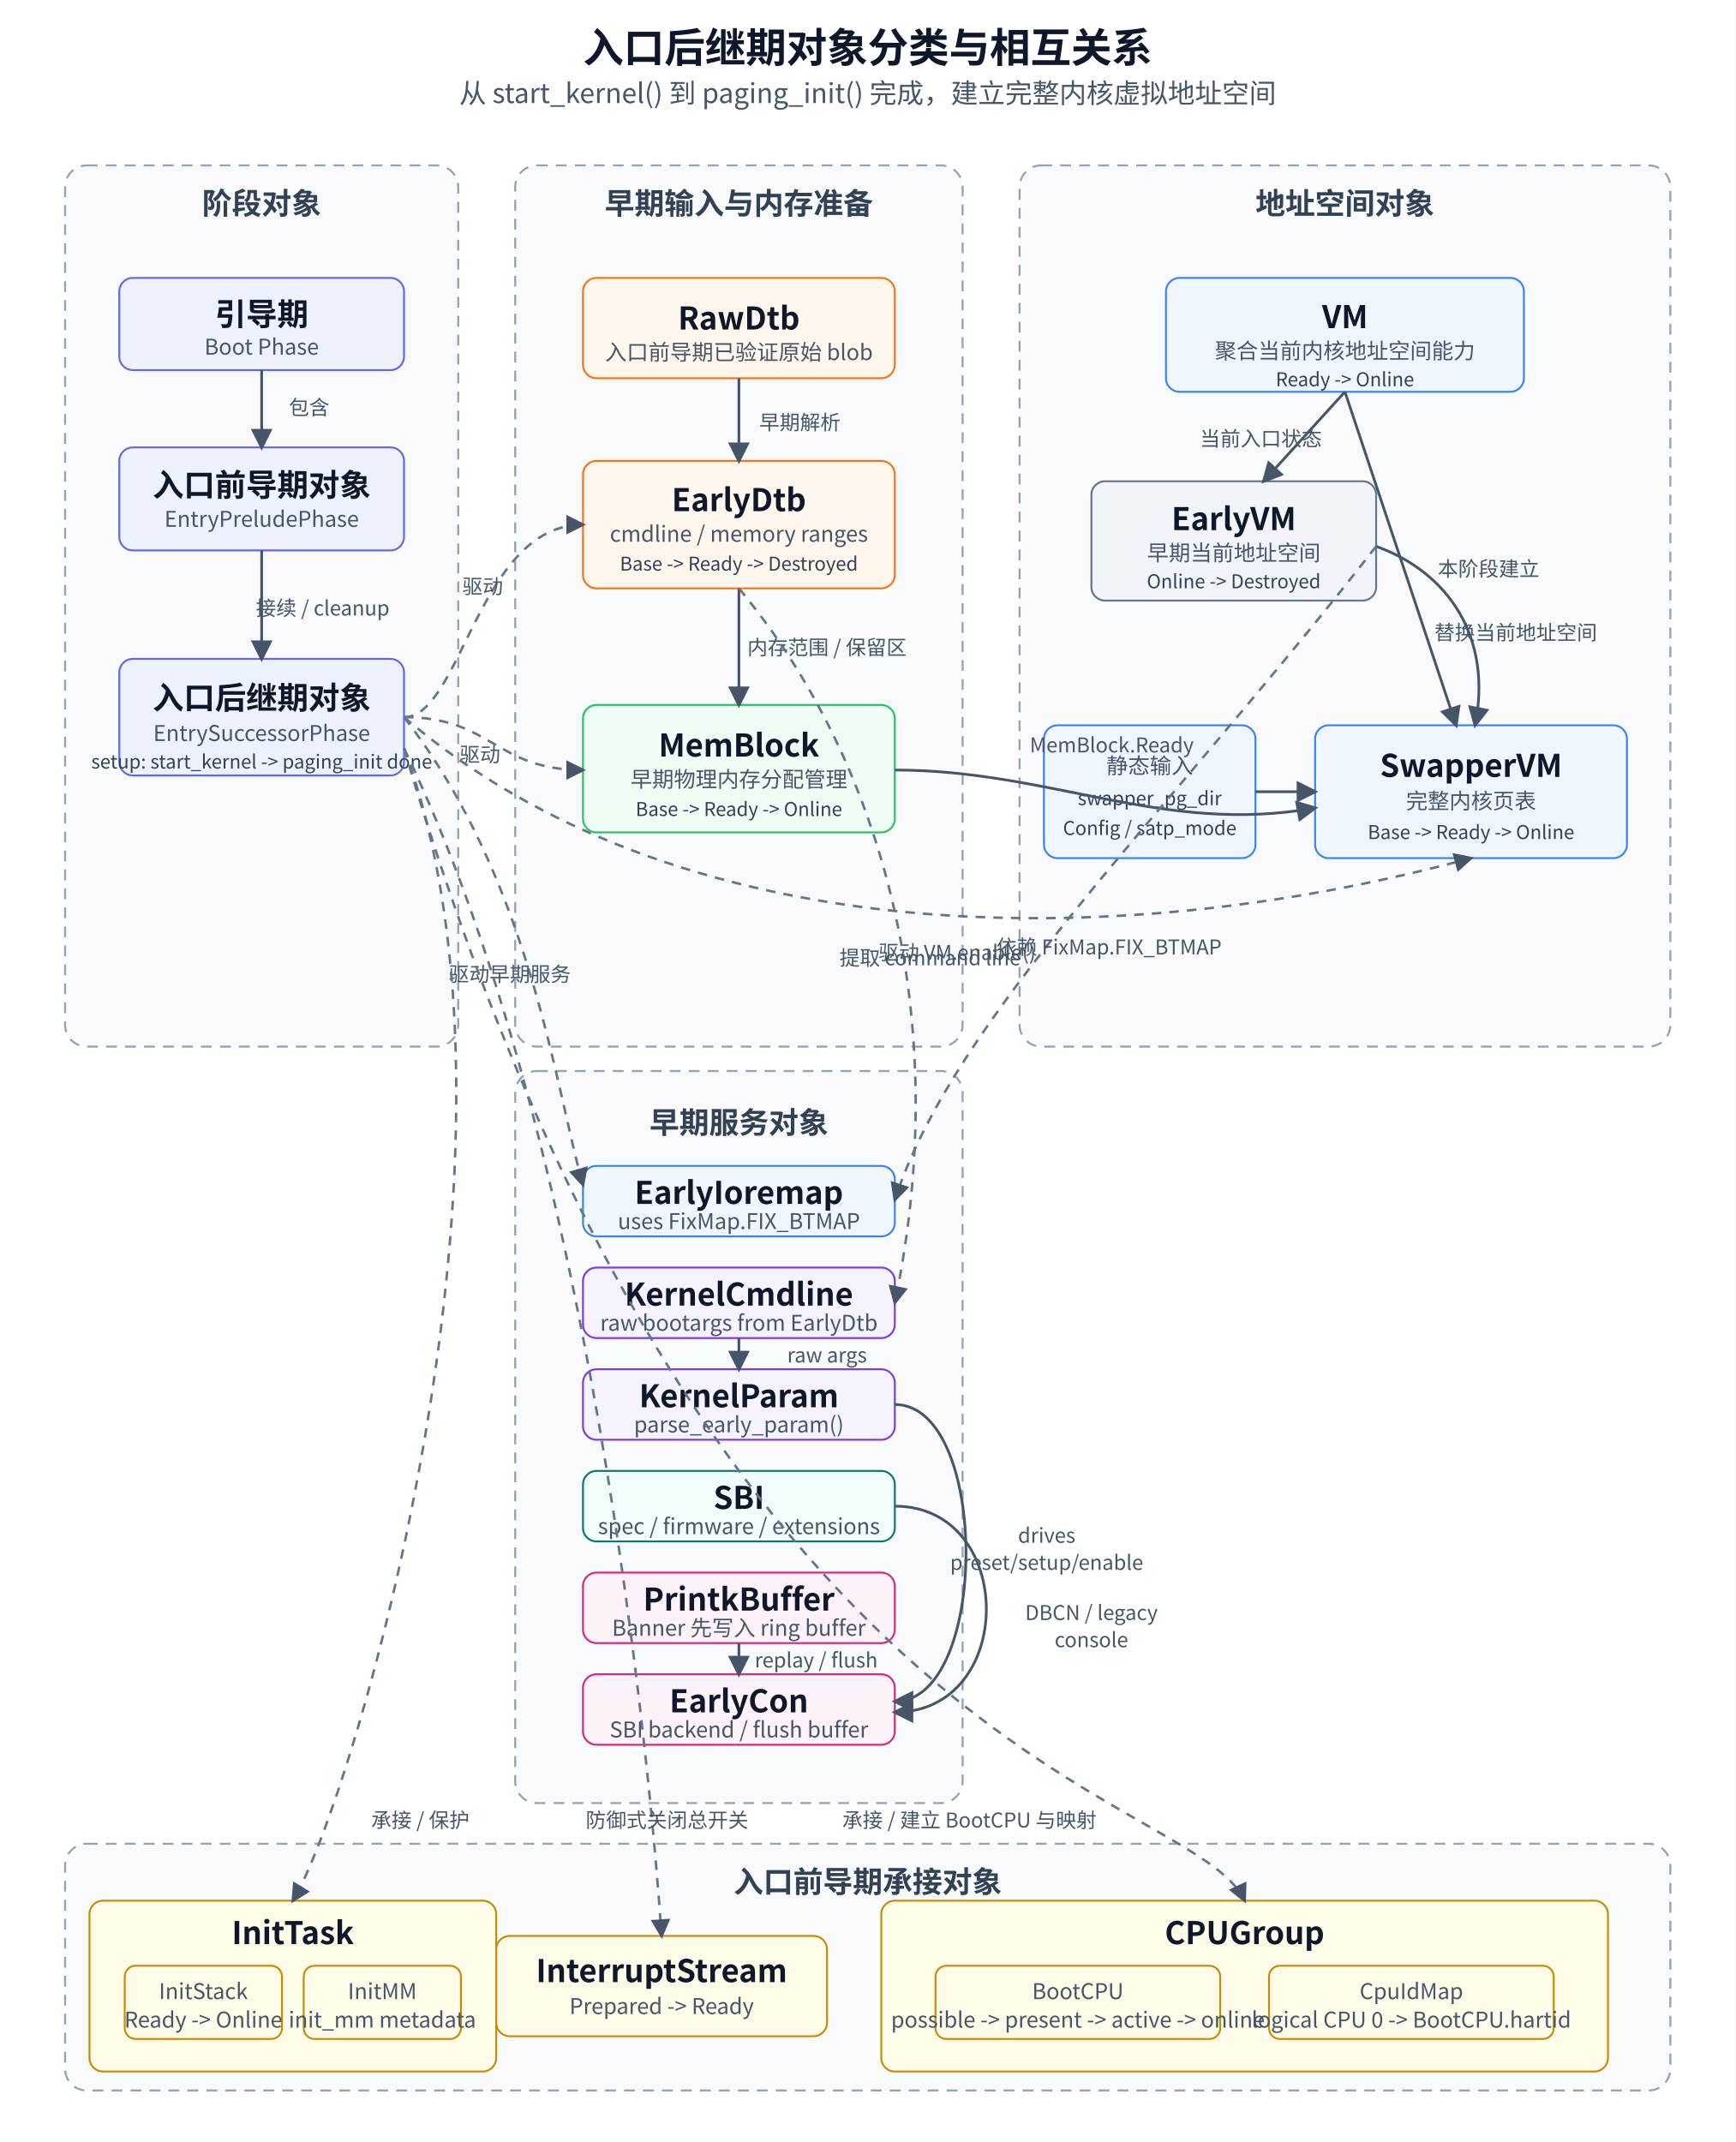
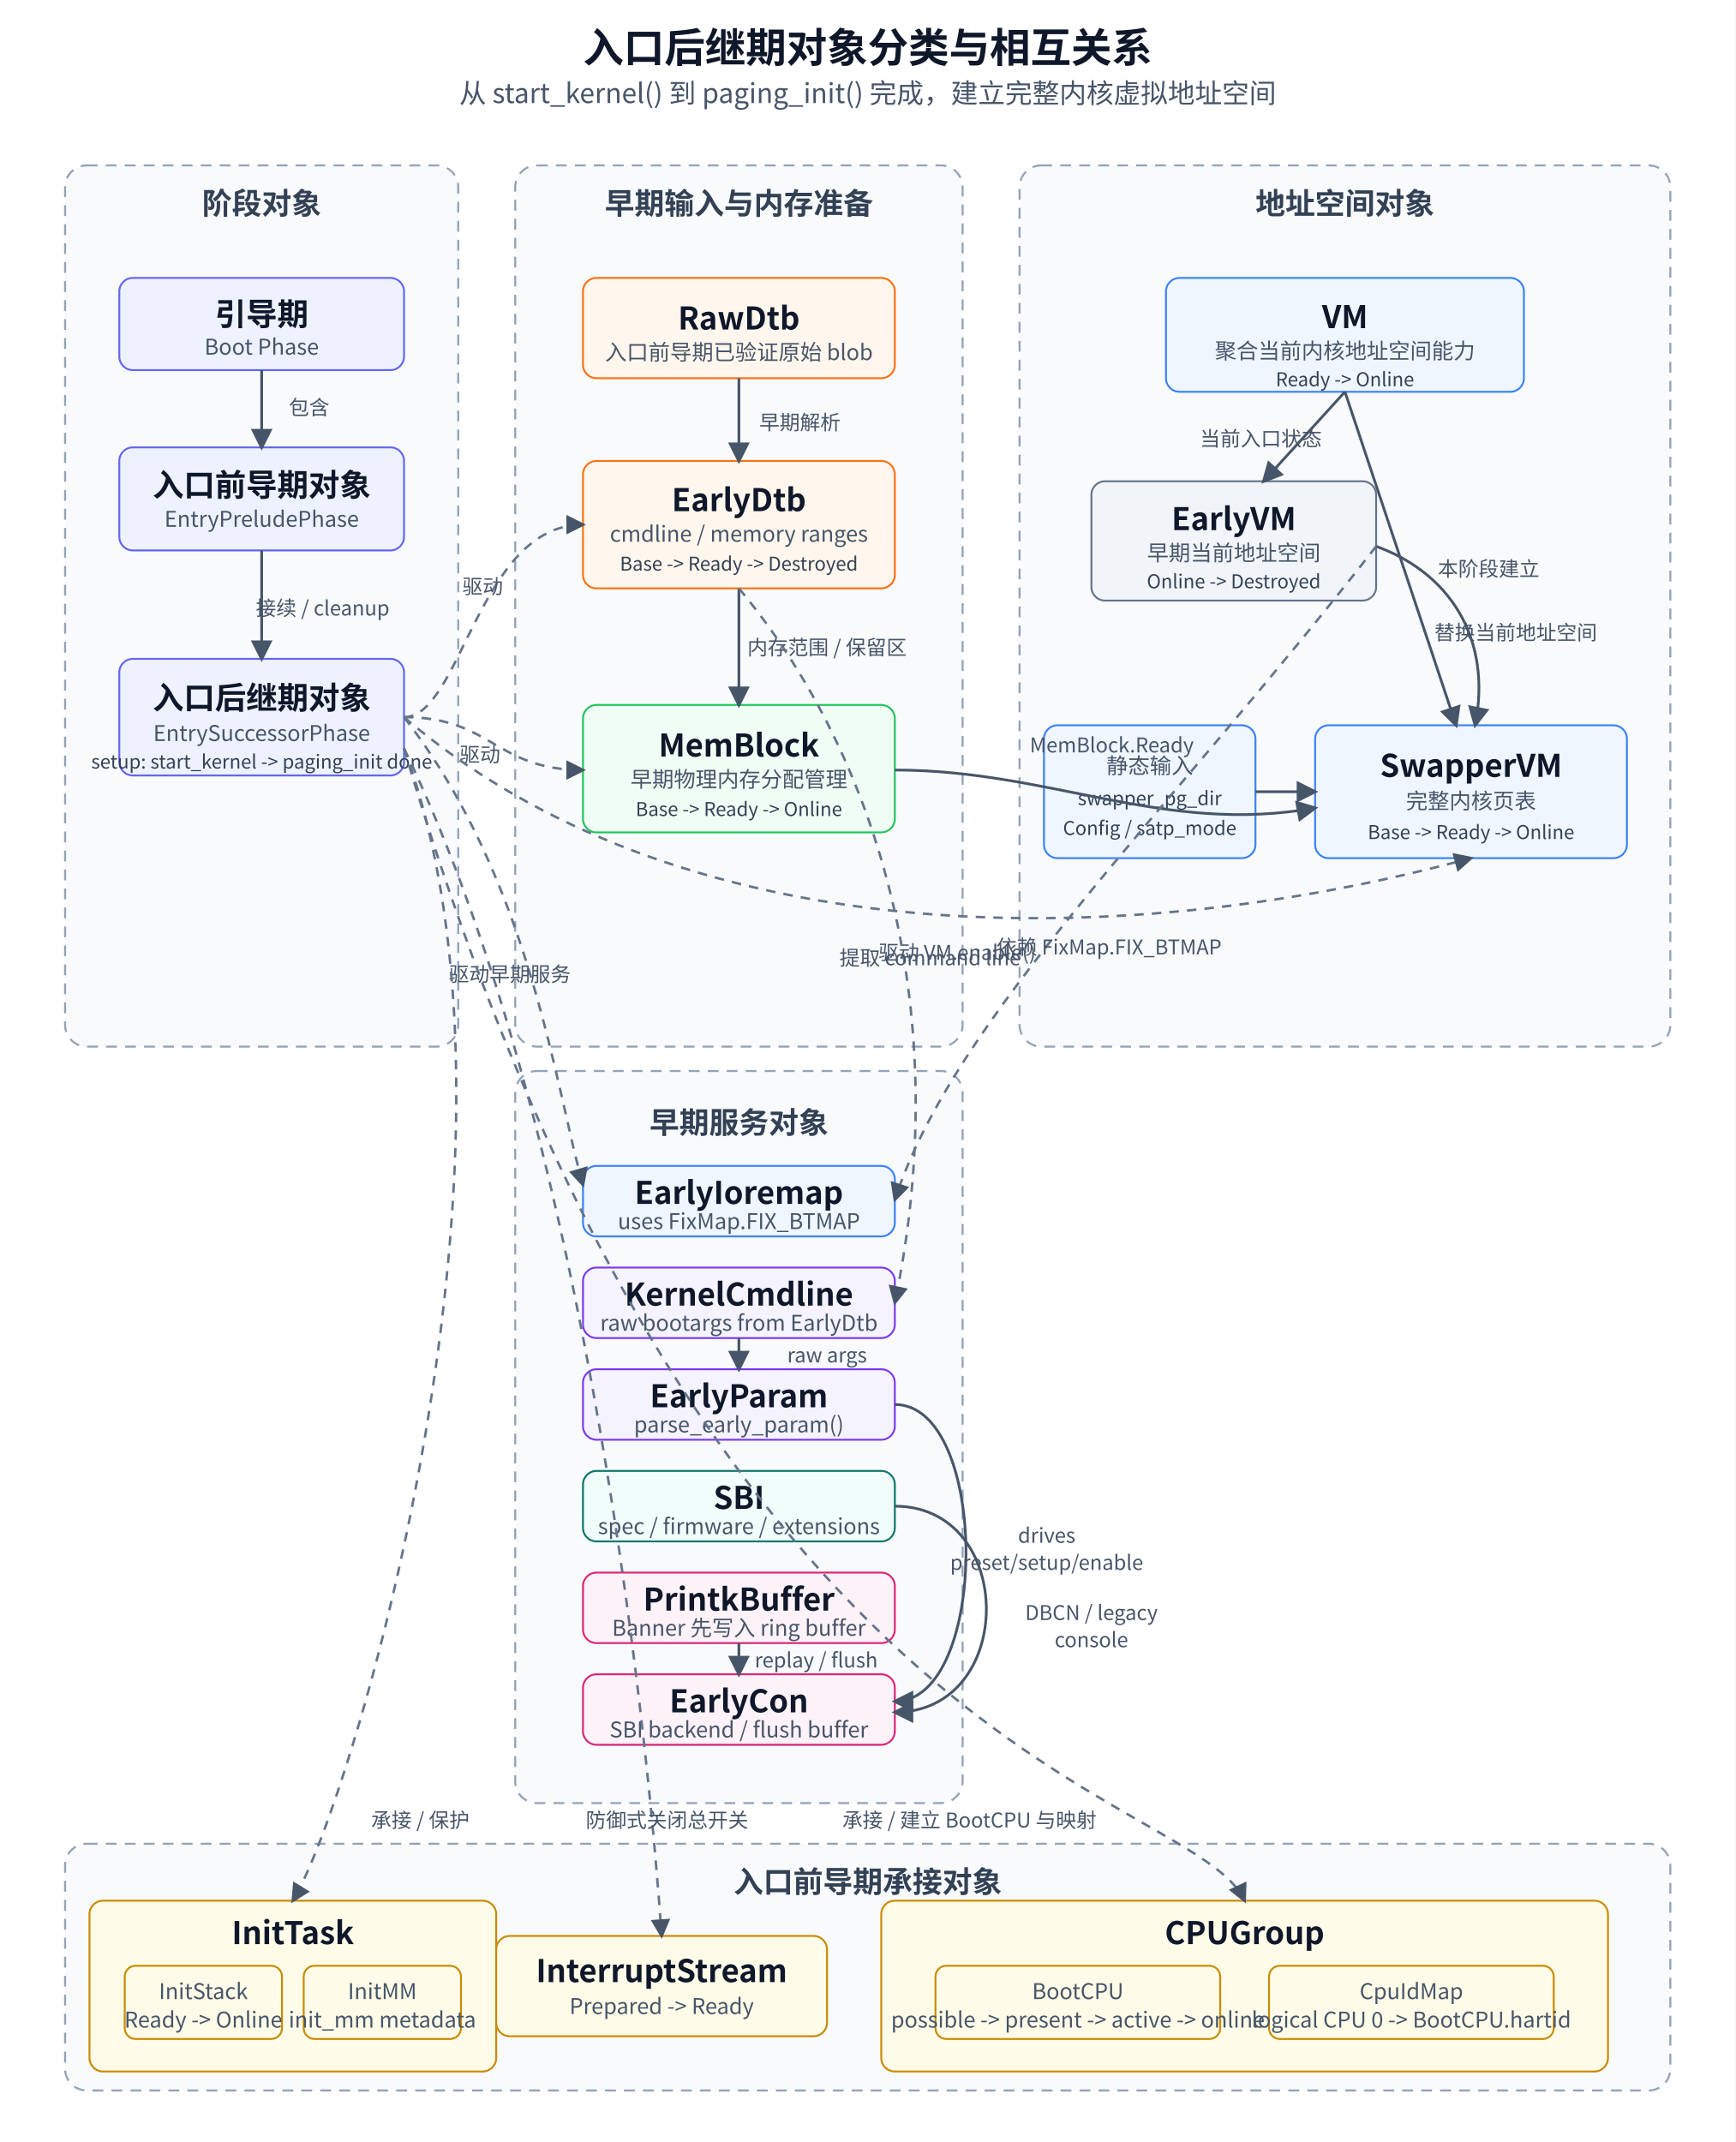
<svg xmlns="http://www.w3.org/2000/svg" width="1280" height="1580" viewBox="0 0 1280 1580" role="img" aria-labelledby="title desc">
  <defs>
    <marker id="arrow" viewBox="0 0 10 10" refX="8.5" refY="5" markerWidth="8" markerHeight="8" orient="auto-start-reverse">
      <path d="M 0 0 L 10 5 L 0 10 z" fill="#475569" />
    </marker>
    <style>
      text {
        font-family: "Microsoft YaHei", "Noto Sans CJK SC", "Source Han Sans SC", Arial, sans-serif;
        fill: #0f172a;
      }
      .title { font-size: 30px; font-weight: 600; }
      .subtitle { font-size: 20px; fill: #475569; }
      .group { fill: #f8fafc; stroke: #94a3b8; stroke-width: 1.5; stroke-dasharray: 8 6; }
      .group-label { font-size: 22px; font-weight: 600; fill: #334155; }
      .box { fill: #ffffff; stroke: #334155; stroke-width: 1.4; }
      .phase { fill: #eef2ff; stroke: #6366f1; }
      .dtb { fill: #fff7ed; stroke: #f97316; }
      .mem { fill: #f0fdf4; stroke: #22c55e; }
      .log { fill: #fdf2f8; stroke: #db2777; }
      .addr { fill: #eff6ff; stroke: #3b82f6; }
      .svc { fill: #f0fdfa; stroke: #0f766e; }
      .param { fill: #f5f3ff; stroke: #7c3aed; }
      .carry { fill: #fefce8; stroke: #ca8a04; }
      .inactive { fill: #f1f5f9; stroke: #64748b; }
      .label { font-size: 23px; font-weight: 600; text-anchor: middle; dominant-baseline: middle; }
      .small { font-size: 16px; fill: #475569; text-anchor: middle; dominant-baseline: middle; }
      .edge { stroke: #475569; stroke-width: 2; fill: none; marker-end: url(#arrow); }
      .edge-soft { stroke: #64748b; stroke-width: 1.8; stroke-dasharray: 7 6; fill: none; marker-end: url(#arrow); }
      .edge-label { font-size: 15px; fill: #475569; text-anchor: middle; }
      .state { font-size: 14px; fill: #334155; text-anchor: middle; dominant-baseline: middle; }
    </style>
  </defs>
  <rect x="0" y="0" width="1280" height="1580" fill="#ffffff" />
  <text x="640" y="46" text-anchor="middle" class="title">入口后继期对象分类与相互关系</text>
  <text x="640" y="76" text-anchor="middle" class="subtitle">从 start_kernel() 到 paging_init() 完成，建立完整内核虚拟地址空间</text>
  <rect x="48" y="122" width="290" height="650" rx="16" class="group" />
  <text x="193" y="158" class="group-label" text-anchor="middle">阶段对象</text>
  <rect x="88" y="205" width="210" height="68" rx="10" class="box phase" />
  <text x="193" y="232" class="label">引导期</text>
  <text x="193" y="256" class="small">Boot Phase</text>
  <rect x="88" y="330" width="210" height="76" rx="10" class="box phase" />
  <text x="193" y="358" class="label">入口前导期对象</text>
  <text x="193" y="383" class="small">EntryPreludePhase</text>
  <rect x="88" y="486" width="210" height="86" rx="10" class="box phase" />
  <text x="193" y="515" class="label">入口后继期对象</text>
  <text x="193" y="541" class="small">EntrySuccessorPhase</text>
  <text x="193" y="562" class="state">setup: start_kernel -&gt; paging_init done</text>
  <path d="M193 273 L193 330" class="edge" />
  <text x="228" y="306" class="edge-label">包含</text>
  <path d="M193 406 L193 486" class="edge" />
  <text x="238" y="454" class="edge-label">接续 / cleanup</text>
  <rect x="380" y="122" width="330" height="650" rx="16" class="group" />
  <text x="545" y="158" class="group-label" text-anchor="middle">早期输入与内存准备</text>
  <rect x="430" y="205" width="230" height="74" rx="10" class="box dtb" />
  <text x="545" y="235" class="label">RawDtb</text>
  <text x="545" y="260" class="small">入口前导期已验证原始 blob</text>
  <rect x="430" y="340" width="230" height="94" rx="10" class="box dtb" />
  <text x="545" y="369" class="label">EarlyDtb</text>
  <text x="545" y="394" class="small">cmdline / memory ranges</text>
  <text x="545" y="416" class="state">Base -&gt; Ready -&gt; Destroyed</text>
  <rect x="430" y="520" width="230" height="94" rx="10" class="box mem" />
  <text x="545" y="550" class="label">MemBlock</text>
  <text x="545" y="575" class="small">早期物理内存分配管理</text>
  <text x="545" y="597" class="state">Base -&gt; Ready -&gt; Online</text>
  <path d="M545 279 L545 340" class="edge" />
  <text x="590" y="317" class="edge-label">早期解析</text>
  <path d="M545 434 L545 520" class="edge" />
  <text x="610" y="483" class="edge-label">内存范围 / 保留区</text>
  <rect x="752" y="122" width="480" height="650" rx="16" class="group" />
  <text x="992" y="158" class="group-label" text-anchor="middle">地址空间对象</text>
  <rect x="860" y="205" width="264" height="84" rx="10" class="box addr" />
  <text x="992" y="234" class="label">VM</text>
  <text x="992" y="259" class="small">聚合当前内核地址空间能力</text>
  <text x="992" y="280" class="state">Ready -&gt; Online</text>
  <rect x="805" y="355" width="210" height="88" rx="10" class="box inactive" />
  <text x="910" y="383" class="label">EarlyVM</text>
  <text x="910" y="408" class="small">早期当前地址空间</text>
  <text x="910" y="429" class="state">Online -&gt; Destroyed</text>
  <rect x="970" y="535" width="230" height="98" rx="10" class="box addr" />
  <text x="1085" y="565" class="label">SwapperVM</text>
  <text x="1085" y="591" class="small">完整内核页表</text>
  <text x="1085" y="614" class="state">Base -&gt; Ready -&gt; Online</text>
  <rect x="770" y="535" width="156" height="98" rx="10" class="box addr" />
  <text x="848" y="565" class="small">静态输入</text>
  <text x="848" y="589" class="state">swapper_pg_dir</text>
  <text x="848" y="611" class="state">Config / satp_mode</text>
  <path d="M992 289 L932 355" class="edge" />
  <text x="930" y="329" class="edge-label">当前入口状态</text>
  <path d="M992 289 L1074 535" class="edge" />
  <text x="1098" y="425" class="edge-label">本阶段建立</text>
  <path d="M1015 403 C1068 422, 1101 470, 1088 535" class="edge" />
  <text x="1118" y="472" class="edge-label">替换当前地址空间</text>
  <path d="M926 584 L970 584" class="edge" />
  <path d="M298 529 C340 529, 353 387, 430 387" class="edge-soft" />
  <text x="356" y="438" class="edge-label">驱动</text>
  <path d="M298 529 C363 529, 365 568, 430 568" class="edge-soft" />
  <text x="354" y="562" class="edge-label">驱动</text>
  <path d="M298 529 C498 700, 815 706, 1085 633" class="edge-soft" />
  <text x="706" y="708" class="edge-label">驱动 VM.enable()</text>
  <path d="M660 568 C775 568, 858 616, 970 596" class="edge" />
  <text x="820" y="555" class="edge-label">MemBlock.Ready</text>
  <rect x="380" y="790" width="330" height="540" rx="16" class="group" />
  <text x="545" y="836" class="group-label" text-anchor="middle">早期服务对象</text>
  <rect x="430" y="860" width="230" height="52" rx="10" class="box addr" />
  <text x="545" y="880" class="label">EarlyIoremap</text>
  <text x="545" y="901" class="small">uses FixMap.FIX_BTMAP</text>
  <rect x="430" y="935" width="230" height="52" rx="10" class="box param" />
  <text x="545" y="955" class="label">KernelCmdline</text>
  <text x="545" y="976" class="small">raw bootargs from EarlyDtb</text>
  <rect x="430" y="1010" width="230" height="52" rx="10" class="box param" />
-   <text x="545" y="1030" class="label">KernelParam</text>
+   <text x="545" y="1030" class="label">EarlyParam</text>
  <text x="545" y="1051" class="small">parse_early_param()</text>
  <rect x="430" y="1085" width="230" height="52" rx="10" class="box svc" />
  <text x="545" y="1105" class="label">SBI</text>
  <text x="545" y="1126" class="small">spec / firmware / extensions</text>
  <rect x="430" y="1160" width="230" height="52" rx="10" class="box log" />
  <text x="545" y="1180" class="label">PrintkBuffer</text>
  <text x="545" y="1201" class="small">Banner 先写入 ring buffer</text>
  <rect x="430" y="1235" width="230" height="52" rx="10" class="box log" />
  <text x="545" y="1255" class="label">EarlyCon</text>
  <text x="545" y="1276" class="small">SBI backend / flush buffer</text>
  <path d="M545 987 L545 1010" class="edge" />
  <text x="610" y="1005" class="edge-label">raw args</text>
  <path d="M660 1036 C730 1036, 730 1255, 660 1255" class="edge" />
  <text x="772" y="1138" class="edge-label">drives</text>
  <text x="772" y="1158" class="edge-label">preset/setup/enable</text>
  <path d="M660 1111 C750 1111, 750 1263, 660 1263" class="edge" />
  <text x="805" y="1195" class="edge-label">DBCN / legacy</text>
  <text x="805" y="1215" class="edge-label">console</text>
  <path d="M545 1212 L545 1235" class="edge" />
  <text x="602" y="1230" class="edge-label">replay / flush</text>
  <path d="M1015 403 C860 602, 704 750, 660 885" class="edge-soft" />
  <text x="818" y="704" class="edge-label">依赖 FixMap.FIX_BTMAP</text>
  <path d="M545 434 C650 560, 704 750, 660 961" class="edge-soft" />
  <text x="686" y="712" class="edge-label">提取 command line</text>
  <path d="M298 529 C392 650, 410 805, 430 874" class="edge-soft" />
  <text x="376" y="724" class="edge-label">驱动早期服务</text>
  <rect x="48" y="1360" width="1184" height="182" rx="16" class="group" />
  <text x="640" y="1396" class="group-label" text-anchor="middle">入口前导期承接对象</text>
  <rect x="66" y="1402" width="300" height="126" rx="10" class="box carry" />
  <text x="216" y="1426" class="label">InitTask</text>
  <rect x="92" y="1450" width="116" height="54" rx="8" class="box carry" />
  <text x="150" y="1469" class="small">InitStack</text>
  <text x="150" y="1490" class="small">Ready -&gt; Online</text>
  <rect x="224" y="1450" width="116" height="54" rx="8" class="box carry" />
  <text x="282" y="1469" class="small">InitMM</text>
  <text x="282" y="1490" class="small">init_mm metadata</text>
  <rect x="366" y="1428" width="244" height="74" rx="10" class="box carry" />
  <text x="488" y="1454" class="label">InterruptStream</text>
  <text x="488" y="1480" class="small">Prepared -&gt; Ready</text>
  <rect x="650" y="1402" width="536" height="126" rx="10" class="box carry" />
  <text x="918" y="1426" class="label">CPUGroup</text>
  <rect x="690" y="1450" width="210" height="54" rx="8" class="box carry" />
  <text x="795" y="1469" class="small">BootCPU</text>
  <text x="795" y="1490" class="small">possible -&gt; present -&gt; active -&gt; online</text>
  <rect x="936" y="1450" width="210" height="54" rx="8" class="box carry" />
  <text x="1041" y="1469" class="small">CpuIdMap</text>
  <text x="1041" y="1490" class="small">logical CPU 0 -&gt; BootCPU.hartid</text>
  <path d="M298 552 C405 842, 260 1330, 216 1402" class="edge-soft" />
  <text x="310" y="1348" class="edge-label">承接 / 保护</text>
  <path d="M298 552 C438 842, 480 1310, 488 1428" class="edge-soft" />
  <text x="492" y="1348" class="edge-label">防御式关闭总开关</text>
  <path d="M298 552 C520 1308, 880 1320, 918 1402" class="edge-soft" />
  <text x="715" y="1348" class="edge-label">承接 / 建立 BootCPU 与映射</text>
</svg>
